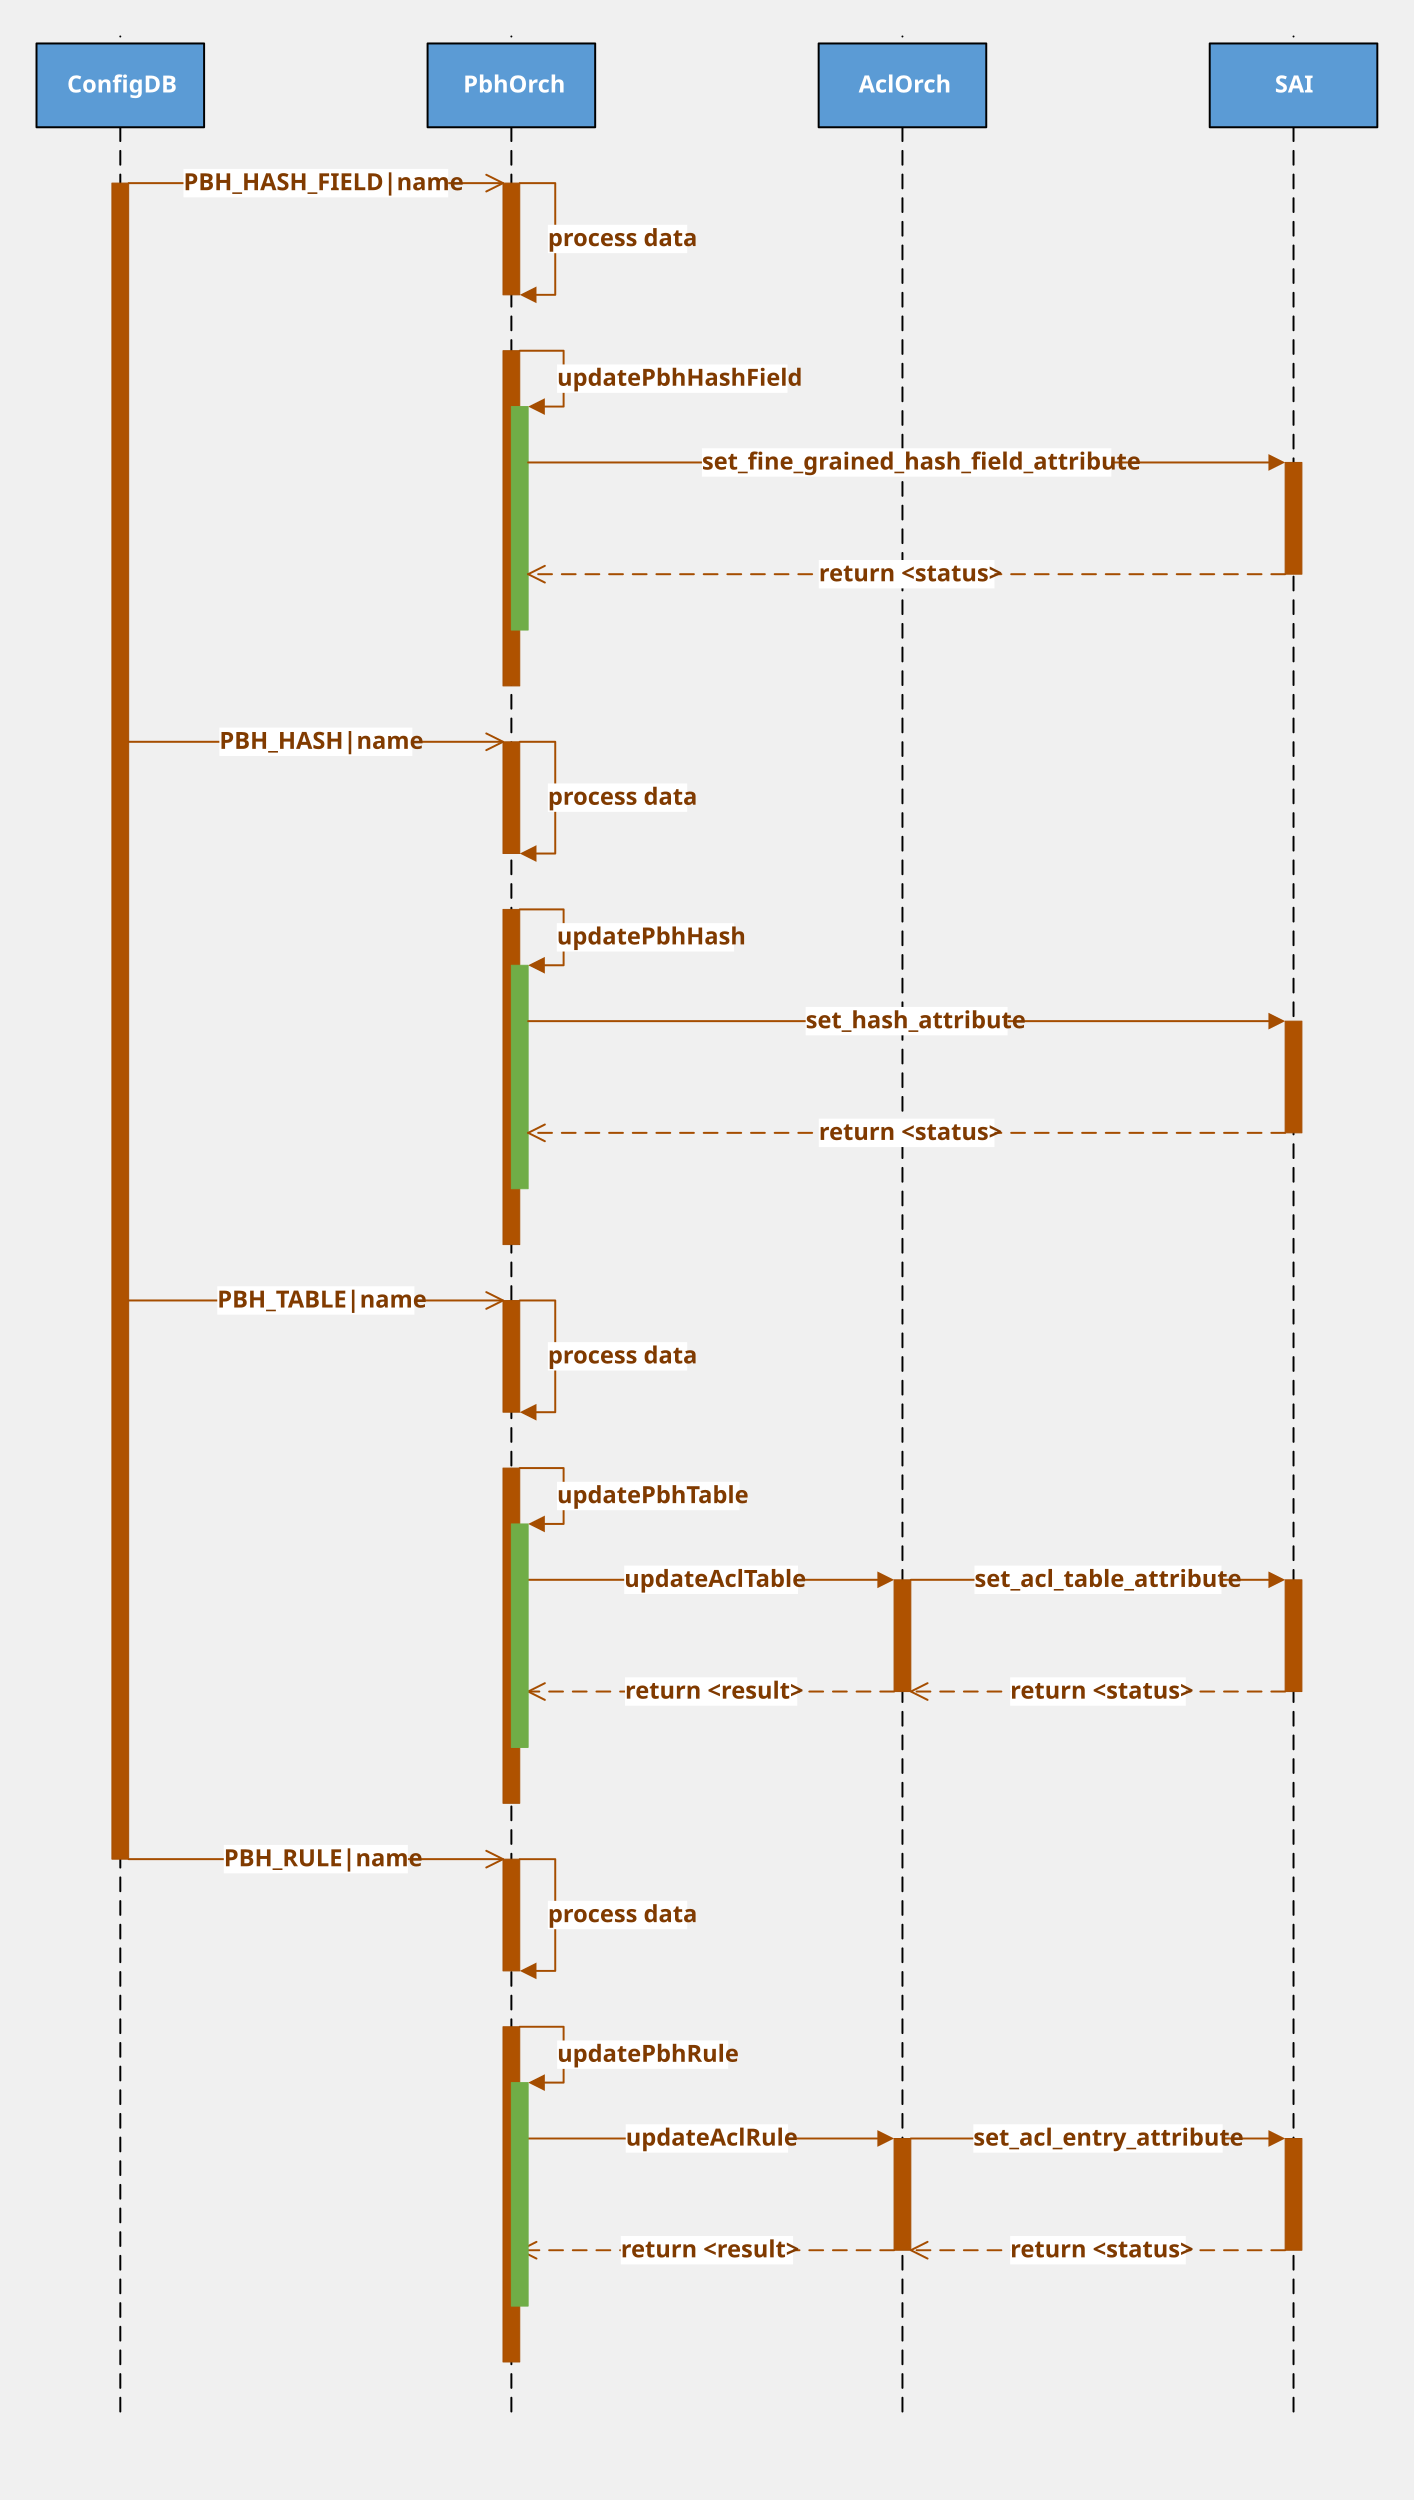
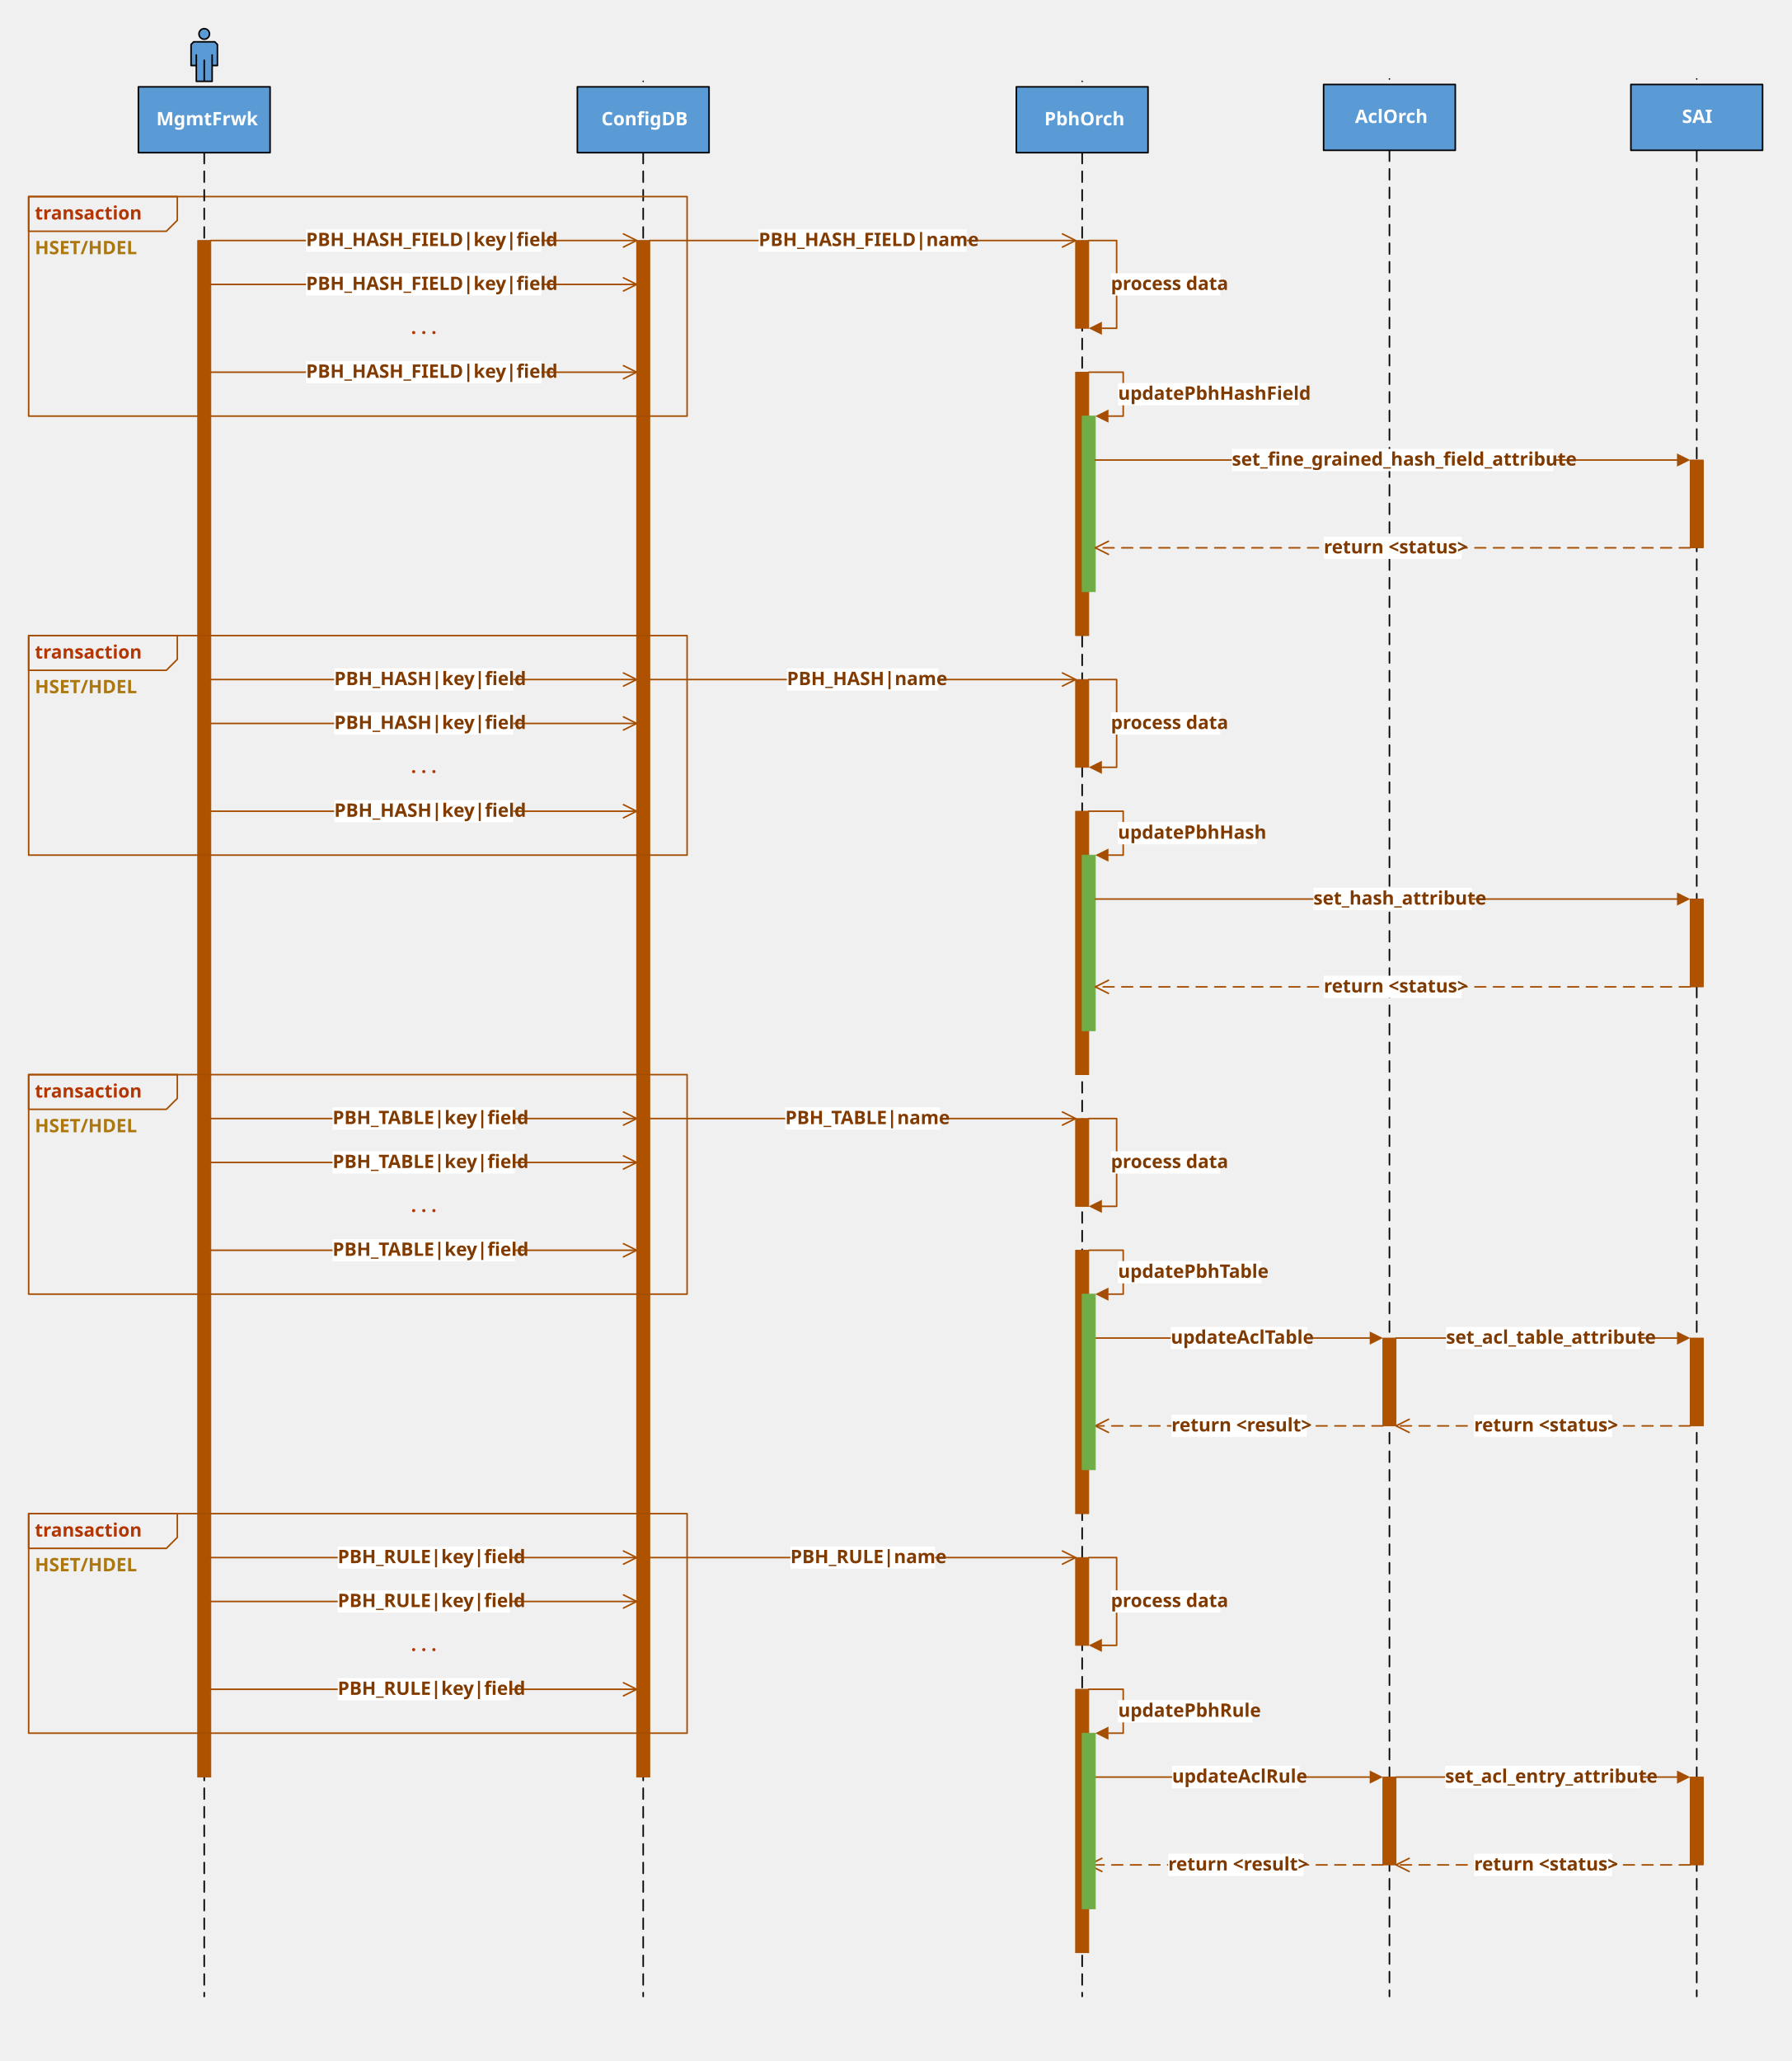
- <svg xmlns="http://www.w3.org/2000/svg" xmlns:xlink="http://www.w3.org/1999/xlink" width="9.963in" height="17.617in" viewBox="0 0 717.315 1268.46" xml:space="preserve" color-interpolation-filters="sRGB" class="st14">
+ <svg xmlns="http://www.w3.org/2000/svg" xmlns:xlink="http://www.w3.org/1999/xlink" width="16.065in" height="18.482in" viewBox="0 0 1156.69 1330.71" xml:space="preserve" color-interpolation-filters="sRGB" class="st18">
  <style type="text/css">
	
		.st1 {fill:#5b9bd5;stroke:#000000;stroke-linecap:round;stroke-linejoin:round;stroke-width:1}
		.st2 {stroke:#000000;stroke-dasharray:7,5;stroke-linecap:round;stroke-linejoin:round;stroke-width:1}
		.st3 {fill:#ffffff;font-family:Segoe UI;font-size:1em;font-weight:bold}
		.st4 {fill:#af5200;stroke:#a54d00;stroke-linecap:round;stroke-linejoin:round;stroke-width:0.5}
		.st5 {marker-end:url(#mrkr3-62);stroke:#a54d00;stroke-linecap:round;stroke-linejoin:round;stroke-width:1}
		.st6 {fill:#a54d00;fill-opacity:1;stroke:#a54d00;stroke-opacity:1;stroke-width:0.236}
		.st7 {fill:#ffffff;stroke:none;stroke-linecap:butt;stroke-width:7.2}
		.st8 {fill:#813b00;font-family:Segoe UI;font-size:1em;font-weight:bold}
		.st9 {marker-end:url(#mrkr4-70);stroke:#a54d00;stroke-linecap:round;stroke-linejoin:round;stroke-width:1}
		.st10 {fill:#ffffff;stroke:none;stroke-linecap:butt}
		.st11 {fill:#803a00;font-family:Segoe UI;font-size:1em;font-weight:bold}
		.st12 {marker-end:url(#mrkr3-62);stroke:#a54d00;stroke-dasharray:7,5;stroke-linecap:round;stroke-linejoin:round;stroke-width:1}
		.st13 {fill:#70ad47;stroke:#70ad47;stroke-linecap:round;stroke-linejoin:round;stroke-width:0.5}
- 		.st14 {fill:none;fill-rule:evenodd;font-size:12px;overflow:visible;stroke-linecap:square;stroke-miterlimit:3}
+ 		.st14 {fill:none;stroke:#a54d00;stroke-linecap:round;stroke-linejoin:round;stroke-width:1}
+ 		.st15 {fill:#b43500;font-family:Segoe UI;font-size:1em;font-weight:bold}
+ 		.st16 {fill:#ac770d;font-family:Segoe UI;font-size:1em;font-weight:bold}
+ 		.st17 {fill:none;stroke:none;stroke-linecap:round;stroke-linejoin:round;stroke-width:0.5}
+ 		.st18 {fill:none;fill-rule:evenodd;font-size:12px;overflow:visible;stroke-linecap:square;stroke-miterlimit:3}
	
	</style>
  <defs id="Markers">
    <g id="lend3">
      <path d="M 2 1 L 0 0 L 2 -1 " style="stroke-linecap:round;stroke-linejoin:round;fill:none" />
    </g>
    <marker id="mrkr3-62" class="st6" orient="auto" markerUnits="strokeWidth" overflow="visible">
      <use xlink:href="#lend3" transform="scale(-4.24,-4.24) " />
    </marker>
    <g id="lend4">
      <path d="M 2 1 L 0 0 L 2 -1 L 2 1 " style="stroke:none" />
    </g>
    <marker id="mrkr4-70" class="st6" refX="-8.48" orient="auto" markerUnits="strokeWidth" overflow="visible">
      <use xlink:href="#lend4" transform="scale(-4.24,-4.24) " />
    </marker>
  </defs>
  <g>
-     <g id="group1174-1" transform="translate(18.5,-1203.89)">
-       <g id="shape1175-2" transform="translate(17.0079,-8.50394)">
-         <rect x="0" y="1242.95" width="51.024" height="25.512" class="st1" />
-       </g>
-       <g id="shape1176-4" transform="translate(34.0157,-46.063)">
-         <path d="M8.5 1268.46 a6.99441E-15 0 0 1 1 -1.42109E-14 0 a6.99441E-15 0 0 1 1 1.42109E-14 0 Z" class="st1" />
-       </g>
-       <g id="shape1177-6" transform="translate(28.3465,1185.89)">
+     <g id="group1000-1" transform="translate(372.831,-1232.13)">
+       <g id="shape1001-2" transform="translate(17.0079,-8.50394)">
+         <rect x="0" y="1305.2" width="51.024" height="25.512" class="st1" />
+       </g>
+       <g id="shape1002-4" transform="translate(34.0157,-46.063)">
+         <path d="M8.5 1330.71 a6.99441E-15 0 0 1 1 -1.42109E-14 0 a6.99441E-15 0 0 1 1 1.42109E-14 0 Z" class="st1" />
+       </g>
+       <g id="shape1003-6" transform="translate(28.3465,1214.13)">
				</g>
-       <g id="shape1178-8" transform="translate(1310.98,1268.46) rotate(90)">
-         <path d="M0 1268.46 L1162.2 1268.46" class="st2" />
-       </g>
-       <g id="shape1174-11">
-         <rect x="0" y="1225.94" width="85.039" height="42.52" class="st1" />
-         <text x="15.49" y="1250.8" class="st3">ConfigDB</text>
-       </g>
-     </g>
-     <g id="group1179-14" transform="translate(216.925,-1203.89)">
-       <g id="shape1180-15" transform="translate(17.0079,-8.50394)">
-         <rect x="0" y="1242.95" width="51.024" height="25.512" class="st1" />
-       </g>
-       <g id="shape1181-17" transform="translate(34.0157,-46.063)">
-         <path d="M8.5 1268.46 a0 0 0 1 1 0 0 a0 0 0 1 1 0 0 Z" class="st1" />
-       </g>
-       <g id="shape1182-19" transform="translate(28.3465,1185.89)">
+       <g id="shape1004-8" transform="translate(1373.23,1330.71) rotate(90)">
+         <path d="M0 1330.71 L1190.44 1330.71" class="st2" />
+       </g>
+       <g id="shape1000-11">
+         <rect x="0" y="1288.19" width="85.039" height="42.52" class="st1" />
+         <text x="15.49" y="1313.05" class="st3">ConfigDB</text>
+       </g>
+     </g>
+     <g id="group1005-14" transform="translate(656.295,-1232.13)">
+       <g id="shape1006-15" transform="translate(17.0079,-8.50394)">
+         <rect x="0" y="1305.2" width="51.024" height="25.512" class="st1" />
+       </g>
+       <g id="shape1007-17" transform="translate(34.0157,-46.063)">
+         <path d="M8.5 1330.71 a0 0 0 1 1 0 0 a0 0 0 1 1 0 0 Z" class="st1" />
+       </g>
+       <g id="shape1008-19" transform="translate(28.3465,1214.13)">
				</g>
-       <g id="shape1183-21" transform="translate(1310.98,1268.46) rotate(90)">
-         <path d="M0 1268.46 L1162.2 1268.46" class="st2" />
-       </g>
-       <g id="shape1179-24">
-         <rect x="0" y="1225.94" width="85.039" height="42.52" class="st1" />
-         <text x="18.07" y="1250.8" class="st3">PbhOrch</text>
-       </g>
-     </g>
-     <g id="group1184-27" transform="translate(415.35,-1203.89)">
-       <g id="shape1185-28" transform="translate(17.0079,-8.50394)">
-         <rect x="0" y="1242.95" width="51.024" height="25.512" class="st1" />
-       </g>
-       <g id="shape1186-30" transform="translate(34.0157,-46.063)">
-         <path d="M8.5 1268.46 a0 0 0 1 1 0 0 a0 0 0 1 1 0 0 Z" class="st1" />
-       </g>
-       <g id="shape1187-32" transform="translate(28.3465,1185.89)">
+       <g id="shape1009-21" transform="translate(1373.23,1330.71) rotate(90)">
+         <path d="M0 1330.71 L1190.44 1330.71" class="st2" />
+       </g>
+       <g id="shape1005-24">
+         <rect x="0" y="1288.19" width="85.039" height="42.52" class="st1" />
+         <text x="18.07" y="1313.05" class="st3">PbhOrch</text>
+       </g>
+     </g>
+     <g id="group1010-27" transform="translate(854.721,-1233.66)">
+       <g id="shape1011-28" transform="translate(17.0079,-8.50394)">
+         <rect x="0" y="1305.2" width="51.024" height="25.512" class="st1" />
+       </g>
+       <g id="shape1012-30" transform="translate(34.0157,-46.063)">
+         <path d="M8.5 1330.71 a0 0 0 1 1 0 0 a0 0 0 1 1 0 0 Z" class="st1" />
+       </g>
+       <g id="shape1013-32" transform="translate(28.3465,1215.66)">
				</g>
-       <g id="shape1188-34" transform="translate(1310.98,1268.46) rotate(90)">
-         <path d="M0 1268.46 L1162.2 1268.46" class="st2" />
-       </g>
-       <g id="shape1184-37">
-         <rect x="0" y="1225.94" width="85.039" height="42.52" class="st1" />
-         <text x="20.29" y="1250.8" class="st3">AclOrch</text>
-       </g>
-     </g>
-     <g id="group1189-40" transform="translate(613.775,-1203.89)">
-       <g id="shape1190-41" transform="translate(17.0079,-8.50394)">
-         <rect x="0" y="1242.95" width="51.024" height="25.512" class="st1" />
-       </g>
-       <g id="shape1191-43" transform="translate(34.0157,-46.063)">
-         <path d="M8.5 1268.46 a0 0 0 1 1 0 0 a0 0 0 1 1 0 0 Z" class="st1" />
-       </g>
-       <g id="shape1192-45" transform="translate(28.3465,1185.89)">
+       <g id="shape1014-34" transform="translate(1373.23,1330.71) rotate(90)">
+         <path d="M0 1330.71 L1191.97 1330.71" class="st2" />
+       </g>
+       <g id="shape1010-37">
+         <rect x="0" y="1288.19" width="85.039" height="42.52" class="st1" />
+         <text x="20.29" y="1313.05" class="st3">AclOrch</text>
+       </g>
+     </g>
+     <g id="group1015-40" transform="translate(1053.15,-1233.66)">
+       <g id="shape1016-41" transform="translate(17.0079,-8.50394)">
+         <rect x="0" y="1305.2" width="51.024" height="25.512" class="st1" />
+       </g>
+       <g id="shape1017-43" transform="translate(34.0157,-46.063)">
+         <path d="M8.5 1330.71 a0 0 0 1 1 0 0 a0 0 0 1 1 0 0 Z" class="st1" />
+       </g>
+       <g id="shape1018-45" transform="translate(28.3465,1215.66)">
				</g>
-       <g id="shape1193-47" transform="translate(1310.98,1268.46) rotate(90)">
-         <path d="M0 1268.46 L1162.2 1268.46" class="st2" />
-       </g>
-       <g id="shape1189-50">
-         <rect x="0" y="1225.94" width="85.039" height="42.52" class="st1" />
-         <text x="33.04" y="1250.8" class="st3">SAI</text>
-       </g>
-     </g>
-     <g id="shape1194-53" transform="translate(-1004.76,433.067) rotate(-90)">
-       <rect x="0" y="1259.95" width="56.693" height="8.504" class="st4" />
-     </g>
-     <g id="shape1195-55" transform="translate(-1203.19,943.303) rotate(-90)">
-       <rect x="0" y="1259.95" width="850.394" height="8.504" class="st4" />
-     </g>
-     <g id="shape1196-57" transform="translate(65.2715,-1182.63)">
-       <path d="M0 1275.54 L189.92 1275.54" class="st5" />
-       <rect x="27.812" y="1268.34" width="134.298" height="14.4" class="st7" />
-       <text x="27.81" y="1279.14" class="st8">PBH_HASH_FIELD|name</text>
-     </g>
-     <g id="shape1197-65" transform="translate(256.61,-892.083)">
-       <path d="M7.09 1268.46 L25.09 1268.46 L25.09 1325.15 L15.57 1325.15" class="st9" />
-       <rect x="21.349" y="1289.6" width="70.689" height="14.4" class="st10" />
-       <text x="21.35" y="1300.4" class="st11">process data</text>
-     </g>
-     <g id="shape1198-73" transform="translate(65.2715,-601.532)">
-       <path d="M0 1261.37 L189.92 1261.37" class="st5" />
-       <rect x="44.942" y="1254.17" width="100.038" height="14.4" class="st10" />
-       <text x="44.94" y="1264.97" class="st8">PBH_TABLE|name</text>
-     </g>
-     <g id="shape1199-80" transform="translate(267.949,-459.8)">
-       <path d="M0 1261.37 L177.19 1261.37" class="st9" />
-       <rect x="48.739" y="1254.17" width="88.191" height="14.4" class="st10" />
-       <text x="48.74" y="1264.97" class="st11">updateAclTable</text>
-     </g>
-     <g id="shape1200-87" transform="translate(-806.335,858.264) rotate(-90)">
-       <rect x="0" y="1259.95" width="56.693" height="8.504" class="st4" />
-     </g>
-     <g id="shape1201-89" transform="translate(453.618,-417.28)">
-       <path d="M0 1275.54 L-185.67 1275.54" class="st12" />
-       <rect x="-136.534" y="1268.34" width="87.399" height="14.4" class="st7" />
-       <text x="-136.53" y="1279.14" class="st11">return &lt;result&gt;</text>
-     </g>
-     <g id="shape1202-96" transform="translate(462.122,-459.8)">
-       <path d="M0 1261.37 L181.44 1261.37" class="st9" />
-       <rect x="32.297" y="1254.17" width="125.328" height="14.4" class="st7" />
-       <text x="32.3" y="1264.97" class="st11">set_acl_table_attribute</text>
-     </g>
-     <g id="shape1203-103" transform="translate(652.043,-417.28)">
-       <path d="M0 1275.54 L-189.92 1275.54" class="st12" />
-       <rect x="-139.524" y="1268.34" width="89.128" height="14.4" class="st7" />
-       <text x="-139.52" y="1279.14" class="st11">return &lt;status&gt;</text>
-     </g>
-     <g id="shape1204-110" transform="translate(-1004.76,149.603) rotate(-90)">
-       <rect x="0" y="1259.95" width="56.693" height="8.504" class="st4" />
-     </g>
-     <g id="shape1205-112" transform="translate(256.61,-1175.55)">
-       <path d="M7.09 1268.46 L25.09 1268.46 L25.09 1325.15 L15.57 1325.15" class="st9" />
-       <rect x="21.349" y="1289.6" width="70.689" height="14.4" class="st7" />
-       <text x="21.35" y="1300.4" class="st11">process data</text>
-     </g>
-     <g id="shape1206-119" transform="translate(-1004.76,348.028) rotate(-90)">
-       <rect x="0" y="1259.95" width="170.079" height="8.504" class="st4" />
-     </g>
-     <g id="shape1207-121" transform="translate(258.736,-1090.51)">
-       <path d="M4.96 1268.46 L27.21 1268.46 L27.21 1296.8 L17.69 1296.8" class="st9" />
-       <rect x="23.884" y="1275.43" width="116.925" height="14.4" class="st7" />
-       <text x="23.88" y="1286.23" class="st11">updatePbhHashField</text>
-     </g>
-     <g id="shape1208-128" transform="translate(-1000.51,319.681) rotate(-90)">
-       <rect x="0" y="1259.95" width="113.386" height="8.504" class="st13" />
-     </g>
-     <g id="shape1209-130" transform="translate(267.949,-1026.73)">
-       <path d="M0 1261.37 L375.61 1261.37" class="st9" />
-       <rect x="88.18" y="1254.17" width="207.734" height="14.4" class="st10" />
-       <text x="88.18" y="1264.97" class="st11">set_fine_grained_hash_field_attribute</text>
-     </g>
-     <g id="shape1210-137" transform="translate(-607.91,291.335) rotate(-90)">
-       <rect x="0" y="1259.95" width="56.693" height="8.504" class="st4" />
-     </g>
-     <g id="shape1211-139" transform="translate(652.043,-970.036)">
-       <path d="M0 1261.37 L-384.09 1261.37" class="st12" />
-       <rect x="-236.611" y="1254.17" width="89.128" height="14.4" class="st7" />
-       <text x="-236.61" y="1264.97" class="st11">return &lt;status&gt;</text>
-     </g>
-     <g id="shape1212-146" transform="translate(65.2715,-884.997)">
-       <path d="M0 1261.37 L189.92 1261.37" class="st5" />
-       <rect x="46.008" y="1254.17" width="97.905" height="14.4" class="st10" />
-       <text x="46.01" y="1264.97" class="st8">PBH_HASH|name</text>
-     </g>
-     <g id="shape1213-153" transform="translate(-1004.76,631.492) rotate(-90)">
-       <rect x="0" y="1259.95" width="170.079" height="8.504" class="st4" />
-     </g>
-     <g id="shape1214-155" transform="translate(258.736,-807.044)">
-       <path d="M4.96 1268.46 L27.21 1268.46 L27.21 1296.8 L17.69 1296.8" class="st9" />
-       <rect x="23.769" y="1275.43" width="89.943" height="14.4" class="st7" />
-       <text x="23.77" y="1286.23" class="st11">updatePbhHash</text>
-     </g>
-     <g id="shape1215-162" transform="translate(-1000.51,603.146) rotate(-90)">
-       <rect x="0" y="1259.95" width="113.386" height="8.504" class="st13" />
-     </g>
-     <g id="shape1216-164" transform="translate(267.949,-743.264)">
-       <path d="M0 1261.37 L375.61 1261.37" class="st9" />
-       <rect x="140.83" y="1254.17" width="102.435" height="14.4" class="st7" />
-       <text x="140.83" y="1264.97" class="st11">set_hash_attribute</text>
-     </g>
-     <g id="shape1217-171" transform="translate(-607.91,574.799) rotate(-90)">
-       <rect x="0" y="1259.95" width="56.693" height="8.504" class="st4" />
-     </g>
-     <g id="shape1218-173" transform="translate(652.043,-686.571)">
-       <path d="M0 1261.37 L-384.09 1261.37" class="st12" />
-       <rect x="-236.611" y="1254.17" width="89.128" height="14.4" class="st7" />
-       <text x="-236.61" y="1264.97" class="st11">return &lt;status&gt;</text>
-     </g>
-     <g id="shape1219-180" transform="translate(65.2715,-318.068)">
-       <path d="M0 1261.37 L189.92 1261.37" class="st5" />
-       <rect x="48.267" y="1254.17" width="93.388" height="14.4" class="st10" />
-       <text x="48.27" y="1264.97" class="st8">PBH_RULE|name</text>
-     </g>
-     <g id="shape1220-187" transform="translate(263.697,-190.508)">
-       <path d="M0 1275.54 L181.44 1275.54" class="st9" />
-       <rect x="53.783" y="1268.34" width="82.355" height="14.4" class="st7" />
-       <text x="53.78" y="1279.14" class="st11">updateAclRule</text>
-     </g>
-     <g id="shape1221-194" transform="translate(-806.335,1141.73) rotate(-90)">
-       <rect x="0" y="1259.95" width="56.693" height="8.504" class="st4" />
-     </g>
-     <g id="shape1222-196" transform="translate(453.618,-119.642)">
-       <path d="M0 1261.37 L-189.92 1261.37" class="st12" />
-       <rect x="-138.66" y="1254.17" width="87.399" height="14.4" class="st10" />
-       <text x="-138.66" y="1264.97" class="st11">return &lt;result&gt;</text>
-     </g>
-     <g id="shape1223-203" transform="translate(462.122,-176.335)">
-       <path d="M0 1261.37 L181.44 1261.37" class="st9" />
-       <rect x="31.705" y="1254.17" width="126.511" height="14.4" class="st7" />
-       <text x="31.71" y="1264.97" class="st11">set_acl_entry_attribute</text>
-     </g>
-     <g id="shape1224-210" transform="translate(652.043,-133.816)">
-       <path d="M0 1275.54 L-189.92 1275.54" class="st12" />
-       <rect x="-139.524" y="1268.34" width="89.128" height="14.4" class="st7" />
-       <text x="-139.52" y="1279.14" class="st11">return &lt;status&gt;</text>
-     </g>
-     <g id="shape1225-217" transform="translate(-1004.76,716.532) rotate(-90)">
-       <rect x="0" y="1259.95" width="56.693" height="8.504" class="st4" />
-     </g>
-     <g id="shape1226-219" transform="translate(256.61,-608.619)">
-       <path d="M7.09 1268.46 L25.09 1268.46 L25.09 1325.15 L15.57 1325.15" class="st9" />
-       <rect x="21.349" y="1289.6" width="70.689" height="14.4" class="st7" />
-       <text x="21.35" y="1300.4" class="st11">process data</text>
-     </g>
-     <g id="shape1227-226" transform="translate(-1004.76,914.957) rotate(-90)">
-       <rect x="0" y="1259.95" width="170.079" height="8.504" class="st4" />
-     </g>
-     <g id="shape1228-228" transform="translate(258.736,-523.579)">
-       <path d="M4.96 1268.46 L27.21 1268.46 L27.21 1296.8 L17.69 1296.8" class="st9" />
-       <rect x="23.847" y="1275.43" width="92.621" height="14.4" class="st7" />
-       <text x="23.85" y="1286.23" class="st11">updatePbhTable</text>
-     </g>
-     <g id="shape1229-235" transform="translate(-1000.51,886.61) rotate(-90)">
-       <rect x="0" y="1259.95" width="113.386" height="8.504" class="st13" />
-     </g>
-     <g id="shape1230-237" transform="translate(-607.91,858.264) rotate(-90)">
-       <rect x="0" y="1259.95" width="56.693" height="8.504" class="st4" />
-     </g>
-     <g id="shape1231-239" transform="translate(-1004.76,999.996) rotate(-90)">
-       <rect x="0" y="1259.95" width="56.693" height="8.504" class="st4" />
-     </g>
-     <g id="shape1232-241" transform="translate(256.61,-325.154)">
-       <path d="M7.09 1268.46 L25.09 1268.46 L25.09 1325.15 L15.57 1325.15" class="st9" />
-       <rect x="21.349" y="1289.6" width="70.689" height="14.4" class="st10" />
-       <text x="21.35" y="1300.4" class="st11">process data</text>
-     </g>
-     <g id="shape1233-248" transform="translate(-1004.76,1198.42) rotate(-90)">
-       <rect x="0" y="1259.95" width="170.079" height="8.504" class="st4" />
-     </g>
-     <g id="shape1234-250" transform="translate(258.736,-240.115)">
-       <path d="M4.96 1268.46 L27.21 1268.46 L27.21 1296.8 L17.69 1296.8" class="st9" />
-       <rect x="23.93" y="1275.43" width="86.785" height="14.4" class="st7" />
-       <text x="23.93" y="1286.23" class="st11">updatePbhRule</text>
-     </g>
-     <g id="shape1235-257" transform="translate(-1000.51,1170.07) rotate(-90)">
-       <rect x="0" y="1259.95" width="113.386" height="8.504" class="st13" />
-     </g>
-     <g id="shape1236-259" transform="translate(-607.91,1141.73) rotate(-90)">
-       <rect x="0" y="1259.95" width="56.693" height="8.504" class="st4" />
+       <g id="shape1019-47" transform="translate(1373.23,1330.71) rotate(90)">
+         <path d="M0 1330.71 L1191.97 1330.71" class="st2" />
+       </g>
+       <g id="shape1015-50">
+         <rect x="0" y="1288.19" width="85.039" height="42.52" class="st1" />
+         <text x="33.04" y="1313.05" class="st3">SAI</text>
+       </g>
+     </g>
+     <g id="shape1020-53" transform="translate(-627.644,495.429) rotate(-90)">
+       <rect x="0" y="1322.21" width="56.693" height="8.504" class="st4" />
+     </g>
+     <g id="shape1021-55" transform="translate(-911.109,1147.4) rotate(-90)">
+       <rect x="0" y="1322.21" width="992.126" height="8.504" class="st4" />
+     </g>
+     <g id="shape1022-57" transform="translate(419.602,-1182.53)">
+       <path d="M0 1337.8 L274.96 1337.8" class="st5" />
+       <rect x="70.332" y="1330.6" width="134.298" height="14.4" class="st7" />
+       <text x="70.33" y="1341.4" class="st8">PBH_HASH_FIELD|name</text>
+     </g>
+     <g id="shape1023-65" transform="translate(695.981,-891.975)">
+       <path d="M7.09 1330.71 L25.09 1330.71 L25.09 1387.4 L15.57 1387.4" class="st9" />
+       <rect x="21.349" y="1351.86" width="70.689" height="14.4" class="st10" />
+       <text x="21.35" y="1362.66" class="st11">process data</text>
+     </g>
+     <g id="shape1024-73" transform="translate(419.602,-601.424)">
+       <path d="M0 1323.63 L274.96 1323.62" class="st5" />
+       <rect x="87.462" y="1316.43" width="100.038" height="14.4" class="st7" />
+       <text x="87.46" y="1327.23" class="st8">PBH_TABLE|name</text>
+     </g>
+     <g id="shape1025-80" transform="translate(707.319,-459.692)">
+       <path d="M0 1323.63 L177.19 1323.63" class="st9" />
+       <rect x="48.739" y="1316.43" width="88.191" height="14.4" class="st10" />
+       <text x="48.74" y="1327.23" class="st11">updateAclTable</text>
+     </g>
+     <g id="shape1026-87" transform="translate(-429.219,920.626) rotate(-90)">
+       <rect x="0" y="1322.21" width="56.693" height="8.504" class="st4" />
+     </g>
+     <g id="shape1027-89" transform="translate(892.988,-417.172)">
+       <path d="M0 1337.8 L-185.67 1337.8" class="st12" />
+       <rect x="-136.534" y="1330.6" width="87.399" height="14.4" class="st7" />
+       <text x="-136.53" y="1341.4" class="st11">return &lt;result&gt;</text>
+     </g>
+     <g id="shape1028-96" transform="translate(901.492,-459.692)">
+       <path d="M0 1323.63 L181.44 1323.63" class="st9" />
+       <rect x="32.297" y="1316.43" width="125.328" height="14.4" class="st7" />
+       <text x="32.3" y="1327.23" class="st11">set_acl_table_attribute</text>
+     </g>
+     <g id="shape1029-103" transform="translate(1091.41,-417.172)">
+       <path d="M0 1337.8 L-189.92 1337.8" class="st12" />
+       <rect x="-139.524" y="1330.6" width="89.128" height="14.4" class="st7" />
+       <text x="-139.52" y="1341.4" class="st11">return &lt;status&gt;</text>
+     </g>
+     <g id="shape1030-110" transform="translate(-627.644,211.965) rotate(-90)">
+       <rect x="0" y="1322.21" width="56.693" height="8.504" class="st4" />
+     </g>
+     <g id="shape1031-112" transform="translate(695.981,-1175.44)">
+       <path d="M7.09 1330.71 L25.09 1330.71 L25.09 1387.4 L15.57 1387.4" class="st9" />
+       <rect x="21.349" y="1351.86" width="70.689" height="14.4" class="st7" />
+       <text x="21.35" y="1362.66" class="st11">process data</text>
+     </g>
+     <g id="shape1032-119" transform="translate(-627.645,410.39) rotate(-90)">
+       <rect x="0" y="1322.21" width="170.079" height="8.504" class="st4" />
+     </g>
+     <g id="shape1033-121" transform="translate(698.107,-1090.4)">
+       <path d="M4.96 1330.71 L27.21 1330.71 L27.21 1359.06 L17.69 1359.06" class="st9" />
+       <rect x="23.884" y="1337.69" width="116.925" height="14.4" class="st7" />
+       <text x="23.88" y="1348.49" class="st11">updatePbhHashField</text>
+     </g>
+     <g id="shape1034-128" transform="translate(-623.393,382.043) rotate(-90)">
+       <rect x="0" y="1322.21" width="113.386" height="8.504" class="st13" />
+     </g>
+     <g id="shape1035-130" transform="translate(707.319,-1026.62)">
+       <path d="M0 1323.63 L375.61 1323.63" class="st9" />
+       <rect x="88.18" y="1316.43" width="207.734" height="14.4" class="st7" />
+       <text x="88.18" y="1327.23" class="st11">set_fine_grained_hash_field_attribute</text>
+     </g>
+     <g id="shape1036-137" transform="translate(-230.794,353.697) rotate(-90)">
+       <rect x="0" y="1322.21" width="56.693" height="8.504" class="st4" />
+     </g>
+     <g id="shape1037-139" transform="translate(1091.41,-969.928)">
+       <path d="M0 1323.63 L-384.09 1323.63" class="st12" />
+       <rect x="-236.611" y="1316.43" width="89.128" height="14.4" class="st7" />
+       <text x="-236.61" y="1327.23" class="st11">return &lt;status&gt;</text>
+     </g>
+     <g id="shape1038-146" transform="translate(419.602,-884.889)">
+       <path d="M0 1323.63 L274.96 1323.62" class="st5" />
+       <rect x="88.528" y="1316.43" width="97.905" height="14.4" class="st7" />
+       <text x="88.53" y="1327.23" class="st8">PBH_HASH|name</text>
+     </g>
+     <g id="shape1039-153" transform="translate(-627.644,693.854) rotate(-90)">
+       <rect x="0" y="1322.21" width="170.079" height="8.504" class="st4" />
+     </g>
+     <g id="shape1040-155" transform="translate(698.107,-806.936)">
+       <path d="M4.96 1330.71 L27.21 1330.71 L27.21 1359.06 L17.69 1359.06" class="st9" />
+       <rect x="23.769" y="1337.69" width="89.943" height="14.4" class="st7" />
+       <text x="23.77" y="1348.49" class="st11">updatePbhHash</text>
+     </g>
+     <g id="shape1041-162" transform="translate(-623.392,665.508) rotate(-90)">
+       <rect x="0" y="1322.21" width="113.386" height="8.504" class="st13" />
+     </g>
+     <g id="shape1042-164" transform="translate(707.319,-743.157)">
+       <path d="M0 1323.63 L375.61 1323.63" class="st9" />
+       <rect x="140.83" y="1316.43" width="102.435" height="14.4" class="st7" />
+       <text x="140.83" y="1327.23" class="st11">set_hash_attribute</text>
+     </g>
+     <g id="shape1043-171" transform="translate(-230.794,637.161) rotate(-90)">
+       <rect x="0" y="1322.21" width="56.693" height="8.504" class="st4" />
+     </g>
+     <g id="shape1044-173" transform="translate(1091.41,-686.464)">
+       <path d="M0 1323.63 L-384.09 1323.63" class="st12" />
+       <rect x="-236.611" y="1316.43" width="89.128" height="14.4" class="st7" />
+       <text x="-236.61" y="1327.23" class="st11">return &lt;status&gt;</text>
+     </g>
+     <g id="shape1045-180" transform="translate(419.602,-317.96)">
+       <path d="M0 1323.63 L274.96 1323.62" class="st5" />
+       <rect x="90.787" y="1316.43" width="93.388" height="14.4" class="st10" />
+       <text x="90.79" y="1327.23" class="st8">PBH_RULE|name</text>
+     </g>
+     <g id="shape1046-187" transform="translate(703.067,-190.401)">
+       <path d="M0 1337.8 L181.44 1337.8" class="st9" />
+       <rect x="53.783" y="1330.6" width="82.355" height="14.4" class="st10" />
+       <text x="53.78" y="1341.4" class="st11">updateAclRule</text>
+     </g>
+     <g id="shape1047-194" transform="translate(-429.219,1204.09) rotate(-90)">
+       <rect x="0" y="1322.21" width="56.693" height="8.504" class="st4" />
+     </g>
+     <g id="shape1048-196" transform="translate(892.988,-119.534)">
+       <path d="M0 1323.63 L-189.92 1323.63" class="st12" />
+       <rect x="-138.66" y="1316.43" width="87.399" height="14.4" class="st10" />
+       <text x="-138.66" y="1327.23" class="st11">return &lt;result&gt;</text>
+     </g>
+     <g id="shape1049-203" transform="translate(901.492,-176.227)">
+       <path d="M0 1323.63 L181.44 1323.63" class="st9" />
+       <rect x="31.705" y="1316.43" width="126.511" height="14.4" class="st10" />
+       <text x="31.71" y="1327.23" class="st11">set_acl_entry_attribute</text>
+     </g>
+     <g id="shape1050-210" transform="translate(1091.41,-133.708)">
+       <path d="M0 1337.8 L-189.92 1337.8" class="st12" />
+       <rect x="-139.524" y="1330.6" width="89.128" height="14.4" class="st10" />
+       <text x="-139.52" y="1341.4" class="st11">return &lt;status&gt;</text>
+     </g>
+     <g id="shape1051-217" transform="translate(-627.644,778.894) rotate(-90)">
+       <rect x="0" y="1322.21" width="56.693" height="8.504" class="st4" />
+     </g>
+     <g id="shape1052-219" transform="translate(695.981,-608.511)">
+       <path d="M7.09 1330.71 L25.09 1330.71 L25.09 1387.4 L15.57 1387.4" class="st9" />
+       <rect x="21.349" y="1351.86" width="70.689" height="14.4" class="st10" />
+       <text x="21.35" y="1362.66" class="st11">process data</text>
+     </g>
+     <g id="shape1053-226" transform="translate(-627.644,977.319) rotate(-90)">
+       <rect x="0" y="1322.21" width="170.079" height="8.504" class="st4" />
+     </g>
+     <g id="shape1054-228" transform="translate(698.107,-523.472)">
+       <path d="M4.96 1330.71 L27.21 1330.71 L27.21 1359.06 L17.69 1359.06" class="st9" />
+       <rect x="23.847" y="1337.69" width="92.621" height="14.4" class="st10" />
+       <text x="23.85" y="1348.49" class="st11">updatePbhTable</text>
+     </g>
+     <g id="shape1055-235" transform="translate(-623.392,948.972) rotate(-90)">
+       <rect x="0" y="1322.21" width="113.386" height="8.504" class="st13" />
+     </g>
+     <g id="shape1056-237" transform="translate(-230.794,920.626) rotate(-90)">
+       <rect x="0" y="1322.21" width="56.693" height="8.504" class="st4" />
+     </g>
+     <g id="shape1057-239" transform="translate(-627.644,1062.36) rotate(-90)">
+       <rect x="0" y="1322.21" width="56.693" height="8.504" class="st4" />
+     </g>
+     <g id="shape1058-241" transform="translate(695.981,-325.046)">
+       <path d="M7.09 1330.71 L25.09 1330.71 L25.09 1387.4 L15.57 1387.4" class="st9" />
+       <rect x="21.349" y="1351.86" width="70.689" height="14.4" class="st10" />
+       <text x="21.35" y="1362.66" class="st11">process data</text>
+     </g>
+     <g id="shape1059-248" transform="translate(-627.644,1260.78) rotate(-90)">
+       <rect x="0" y="1322.21" width="170.079" height="8.504" class="st4" />
+     </g>
+     <g id="shape1060-250" transform="translate(698.107,-240.007)">
+       <path d="M4.96 1330.71 L27.21 1330.71 L27.21 1359.06 L17.69 1359.06" class="st9" />
+       <rect x="23.93" y="1337.69" width="86.785" height="14.4" class="st10" />
+       <text x="23.93" y="1348.49" class="st11">updatePbhRule</text>
+     </g>
+     <g id="shape1061-257" transform="translate(-623.392,1232.44) rotate(-90)">
+       <rect x="0" y="1322.21" width="113.386" height="8.504" class="st13" />
+     </g>
+     <g id="shape1062-259" transform="translate(-230.794,1204.09) rotate(-90)">
+       <rect x="0" y="1322.21" width="56.693" height="8.504" class="st4" />
+     </g>
+     <g id="group1063-261" transform="translate(18.5,-1062.05)">
+       <g id="shape1063-262">
+         <rect x="0" y="1188.98" width="425.197" height="141.732" class="st14" />
+       </g>
+       <g id="shape1064-264" transform="translate(0,-119.329)">
+         <path d="M0 1330.71 L88.91 1330.71 L96 1323.63 L96 1308.31 L0 1308.31 L0 1330.71 Z" class="st14" />
+         <text x="4" y="1323.11" class="st15">transaction</text>
+       </g>
+       <g id="shape1065-267" transform="translate(0,-96.9249)">
+         <text x="4" y="1323.11" class="st16">HSET/HDEL</text>
+       </g>
+     </g>
+     <g id="group1066-269" transform="translate(89.3662,-1232.13)">
+       <g id="shape1067-270" transform="translate(17.0079,-8.50394)">
+         <rect x="0" y="1305.2" width="51.024" height="25.512" class="st1" />
+       </g>
+       <g id="shape1068-272" transform="translate(34.0157,-46.063)">
+         <path d="M3.4 1330.71 L3.4 1313.7 L3.4 1320.51 L0 1320.51 L0 1306.9 L1.7 1305.2 L15.31 1305.2 L17.01 1306.9 L17.01         1320.51 L13.61 1320.51 L13.61 1313.7 L13.61 1330.71 L8.5 1330.71 L8.5 1317.11 L8.5 1330.71 L3.4 1330.71         ZM11.91 1300.1 A3.402 3.402 -180 1 0 5.1 1300.1 A3.402 3.402 -180 1 0 11.91 1300.1 Z" class="st1" />
+       </g>
+       <g id="shape1069-274" transform="translate(28.3465,1214.13)">
+ 				</g>
+       <g id="shape1070-276" transform="translate(1373.23,1330.71) rotate(90)">
+         <path d="M0 1330.71 L1190.44 1330.71" class="st2" />
+       </g>
+       <g id="shape1066-279">
+         <rect x="0" y="1288.19" width="85.039" height="42.52" class="st1" />
+         <text x="11.58" y="1313.05" class="st3">MgmtFrwk</text>
+       </g>
+     </g>
+     <g id="shape1071-282" transform="translate(136.138,-1182.53)">
+       <path d="M0 1337.8 L274.96 1337.8" class="st5" />
+       <rect x="61.475" y="1330.6" width="152.011" height="14.4" class="st10" />
+       <text x="61.47" y="1341.4" class="st8">PBH_HASH_FIELD|key|field</text>
+     </g>
+     <g id="shape1072-289" transform="translate(-1194.57,1147.4) rotate(-90)">
+       <rect x="0" y="1322.21" width="992.126" height="8.504" class="st4" />
+     </g>
+     <g id="shape1073-291" transform="translate(136.138,-1140.01)">
+       <path d="M0 1323.63 L274.96 1323.63" class="st5" />
+       <rect x="61.475" y="1316.43" width="152.011" height="14.4" class="st7" />
+       <text x="61.47" y="1327.23" class="st8">PBH_HASH_FIELD|key|field</text>
+     </g>
+     <g id="shape1074-298" transform="translate(136.138,-1097.49)">
+       <path d="M0 1337.8 L274.96 1337.8" class="st5" />
+       <rect x="61.475" y="1330.6" width="152.011" height="14.4" class="st7" />
+       <text x="61.47" y="1341.4" class="st8">PBH_HASH_FIELD|key|field</text>
+     </g>
+     <g id="shape1075-305" transform="translate(131.886,-1104.57)">
+       <rect x="0" y="1302.37" width="283.465" height="28.346" class="st17" />
+       <text x="133.54" y="1320.14" class="st15">. . .</text>
+     </g>
+     <g id="group1076-308" transform="translate(18.5,-778.59)">
+       <g id="shape1076-309">
+         <rect x="0" y="1188.98" width="425.197" height="141.732" class="st14" />
+       </g>
+       <g id="shape1077-311" transform="translate(0,-119.329)">
+         <path d="M0 1330.71 L88.91 1330.71 L96 1323.63 L96 1308.31 L0 1308.31 L0 1330.71 Z" class="st14" />
+         <text x="4" y="1323.11" class="st15">transaction</text>
+       </g>
+       <g id="shape1078-314" transform="translate(0,-96.9249)">
+         <text x="4" y="1323.11" class="st16">HSET/HDEL</text>
+       </g>
+     </g>
+     <g id="shape1079-316" transform="translate(136.138,-884.889)">
+       <path d="M0 1323.63 L274.96 1323.63" class="st5" />
+       <rect x="79.671" y="1316.43" width="115.618" height="14.4" class="st7" />
+       <text x="79.67" y="1327.23" class="st8">PBH_HASH|key|field</text>
+     </g>
+     <g id="shape1080-323" transform="translate(136.138,-856.542)">
+       <path d="M0 1323.63 L274.96 1323.63" class="st5" />
+       <rect x="79.671" y="1316.43" width="115.618" height="14.4" class="st7" />
+       <text x="79.67" y="1327.23" class="st8">PBH_HASH|key|field</text>
+     </g>
+     <g id="shape1081-330" transform="translate(136.138,-814.023)">
+       <path d="M0 1337.8 L274.96 1337.8" class="st5" />
+       <rect x="79.671" y="1330.6" width="115.618" height="14.4" class="st10" />
+       <text x="79.67" y="1341.4" class="st8">PBH_HASH|key|field</text>
+     </g>
+     <g id="shape1082-337" transform="translate(131.886,-821.109)">
+       <rect x="0" y="1302.37" width="283.465" height="28.346" class="st17" />
+       <text x="133.54" y="1320.14" class="st15">. . .</text>
+     </g>
+     <g id="group1083-340" transform="translate(18.5,-495.125)">
+       <g id="shape1083-341">
+         <rect x="0" y="1188.98" width="425.197" height="141.732" class="st14" />
+       </g>
+       <g id="shape1084-343" transform="translate(0,-119.329)">
+         <path d="M0 1330.71 L88.91 1330.71 L96 1323.63 L96 1308.31 L0 1308.31 L0 1330.71 Z" class="st14" />
+         <text x="4" y="1323.11" class="st15">transaction</text>
+       </g>
+       <g id="shape1085-346" transform="translate(0,-96.9249)">
+         <text x="4" y="1323.11" class="st16">HSET/HDEL</text>
+       </g>
+     </g>
+     <g id="shape1086-348" transform="translate(136.138,-615.597)">
+       <path d="M0 1337.8 L274.96 1337.8" class="st5" />
+       <rect x="78.605" y="1330.6" width="117.751" height="14.4" class="st10" />
+       <text x="78.6" y="1341.4" class="st8">PBH_TABLE|key|field</text>
+     </g>
+     <g id="shape1087-355" transform="translate(136.138,-573.078)">
+       <path d="M0 1323.63 L274.96 1323.63" class="st5" />
+       <rect x="78.605" y="1316.43" width="117.751" height="14.4" class="st7" />
+       <text x="78.6" y="1327.23" class="st8">PBH_TABLE|key|field</text>
+     </g>
+     <g id="shape1088-362" transform="translate(136.138,-530.558)">
+       <path d="M0 1337.8 L274.96 1337.8" class="st5" />
+       <rect x="78.605" y="1330.6" width="117.751" height="14.4" class="st7" />
+       <text x="78.6" y="1341.4" class="st8">PBH_TABLE|key|field</text>
+     </g>
+     <g id="shape1089-369" transform="translate(131.886,-537.645)">
+       <rect x="0" y="1302.37" width="283.465" height="28.346" class="st17" />
+       <text x="133.54" y="1320.14" class="st15">. . .</text>
+     </g>
+     <g id="group1090-372" transform="translate(18.5,-211.66)">
+       <g id="shape1090-373">
+         <rect x="0" y="1188.98" width="425.197" height="141.732" class="st14" />
+       </g>
+       <g id="shape1091-375" transform="translate(0,-119.329)">
+         <path d="M0 1330.71 L88.91 1330.71 L96 1323.63 L96 1308.31 L0 1308.31 L0 1330.71 Z" class="st14" />
+         <text x="4" y="1323.11" class="st15">transaction</text>
+       </g>
+       <g id="shape1092-378" transform="translate(0,-96.9249)">
+         <text x="4" y="1323.11" class="st16">HSET/HDEL</text>
+       </g>
+     </g>
+     <g id="shape1093-380" transform="translate(136.138,-332.133)">
+       <path d="M0 1337.8 L274.96 1337.8" class="st5" />
+       <rect x="81.93" y="1330.6" width="111.101" height="14.4" class="st7" />
+       <text x="81.93" y="1341.4" class="st8">PBH_RULE|key|field</text>
+     </g>
+     <g id="shape1094-387" transform="translate(136.138,-289.613)">
+       <path d="M0 1323.63 L274.96 1323.63" class="st5" />
+       <rect x="81.93" y="1316.43" width="111.101" height="14.4" class="st7" />
+       <text x="81.93" y="1327.23" class="st8">PBH_RULE|key|field</text>
+     </g>
+     <g id="shape1095-394" transform="translate(136.138,-247.094)">
+       <path d="M0 1337.8 L274.96 1337.8" class="st5" />
+       <rect x="81.93" y="1330.6" width="111.101" height="14.4" class="st10" />
+       <text x="81.93" y="1341.4" class="st8">PBH_RULE|key|field</text>
+     </g>
+     <g id="shape1096-401" transform="translate(131.886,-254.18)">
+       <rect x="0" y="1302.37" width="283.465" height="28.346" class="st17" />
+       <text x="133.54" y="1320.14" class="st15">. . .</text>
    </g>
  </g>
</svg>
